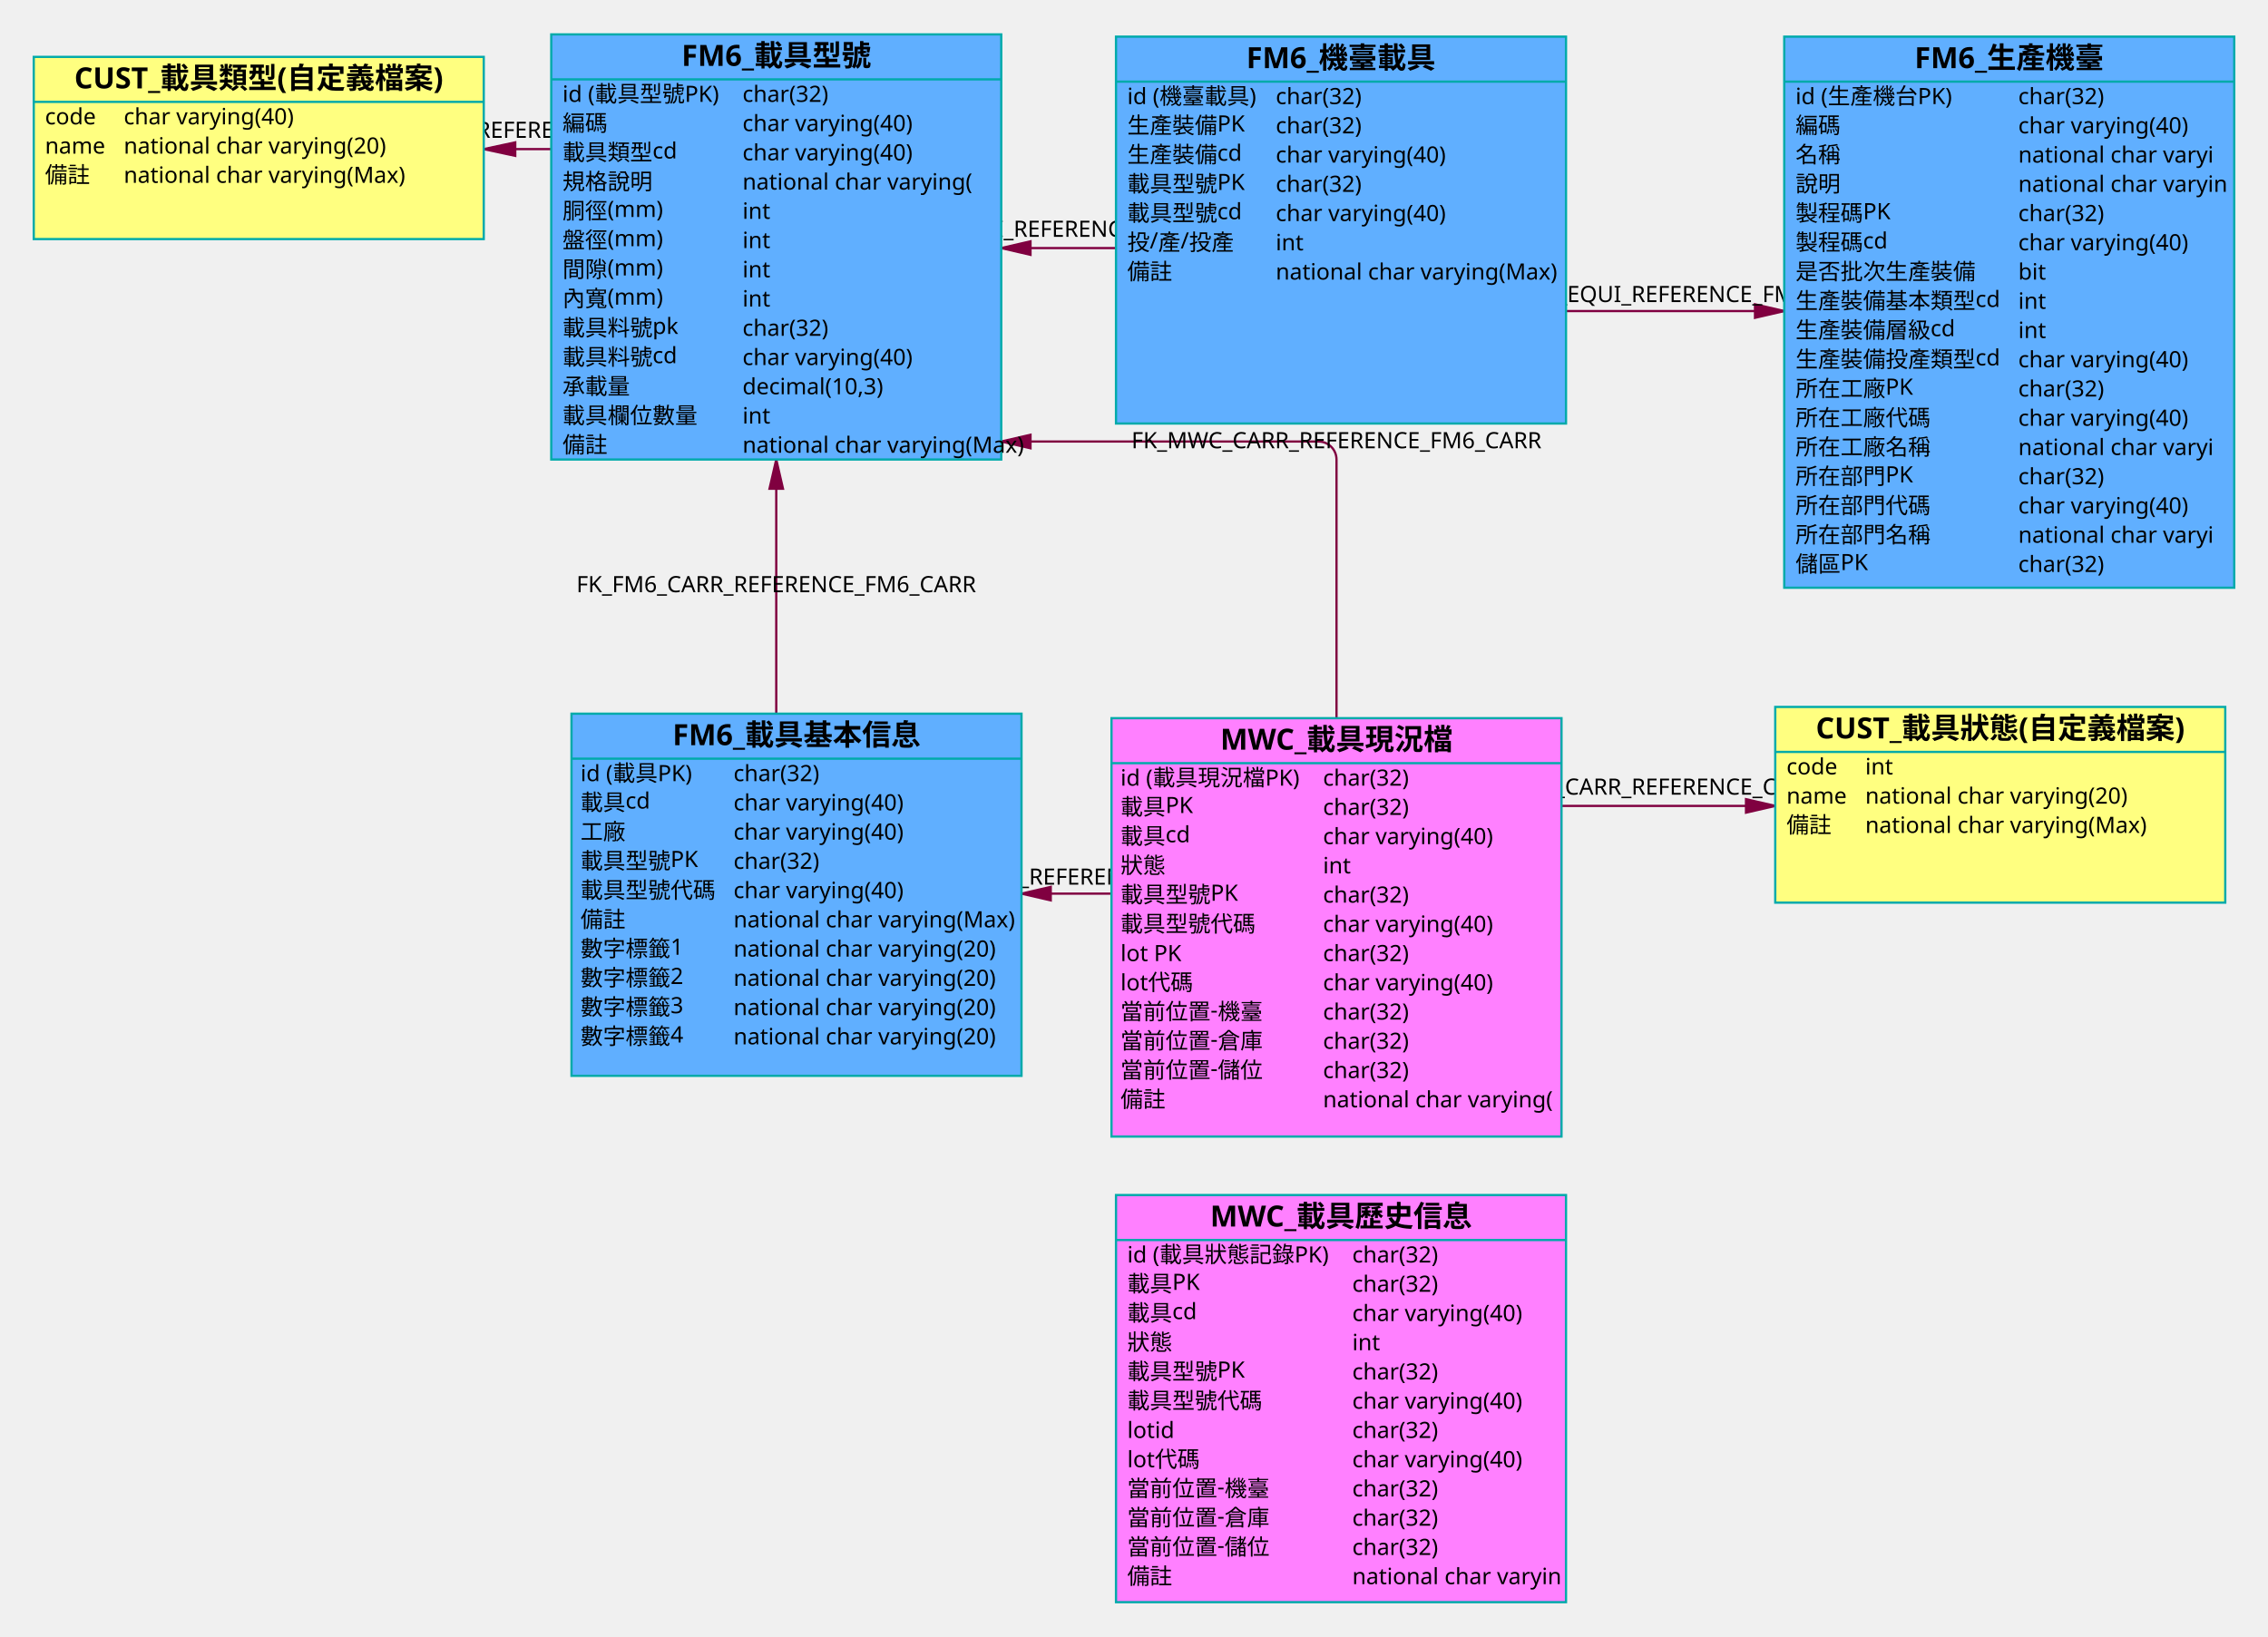
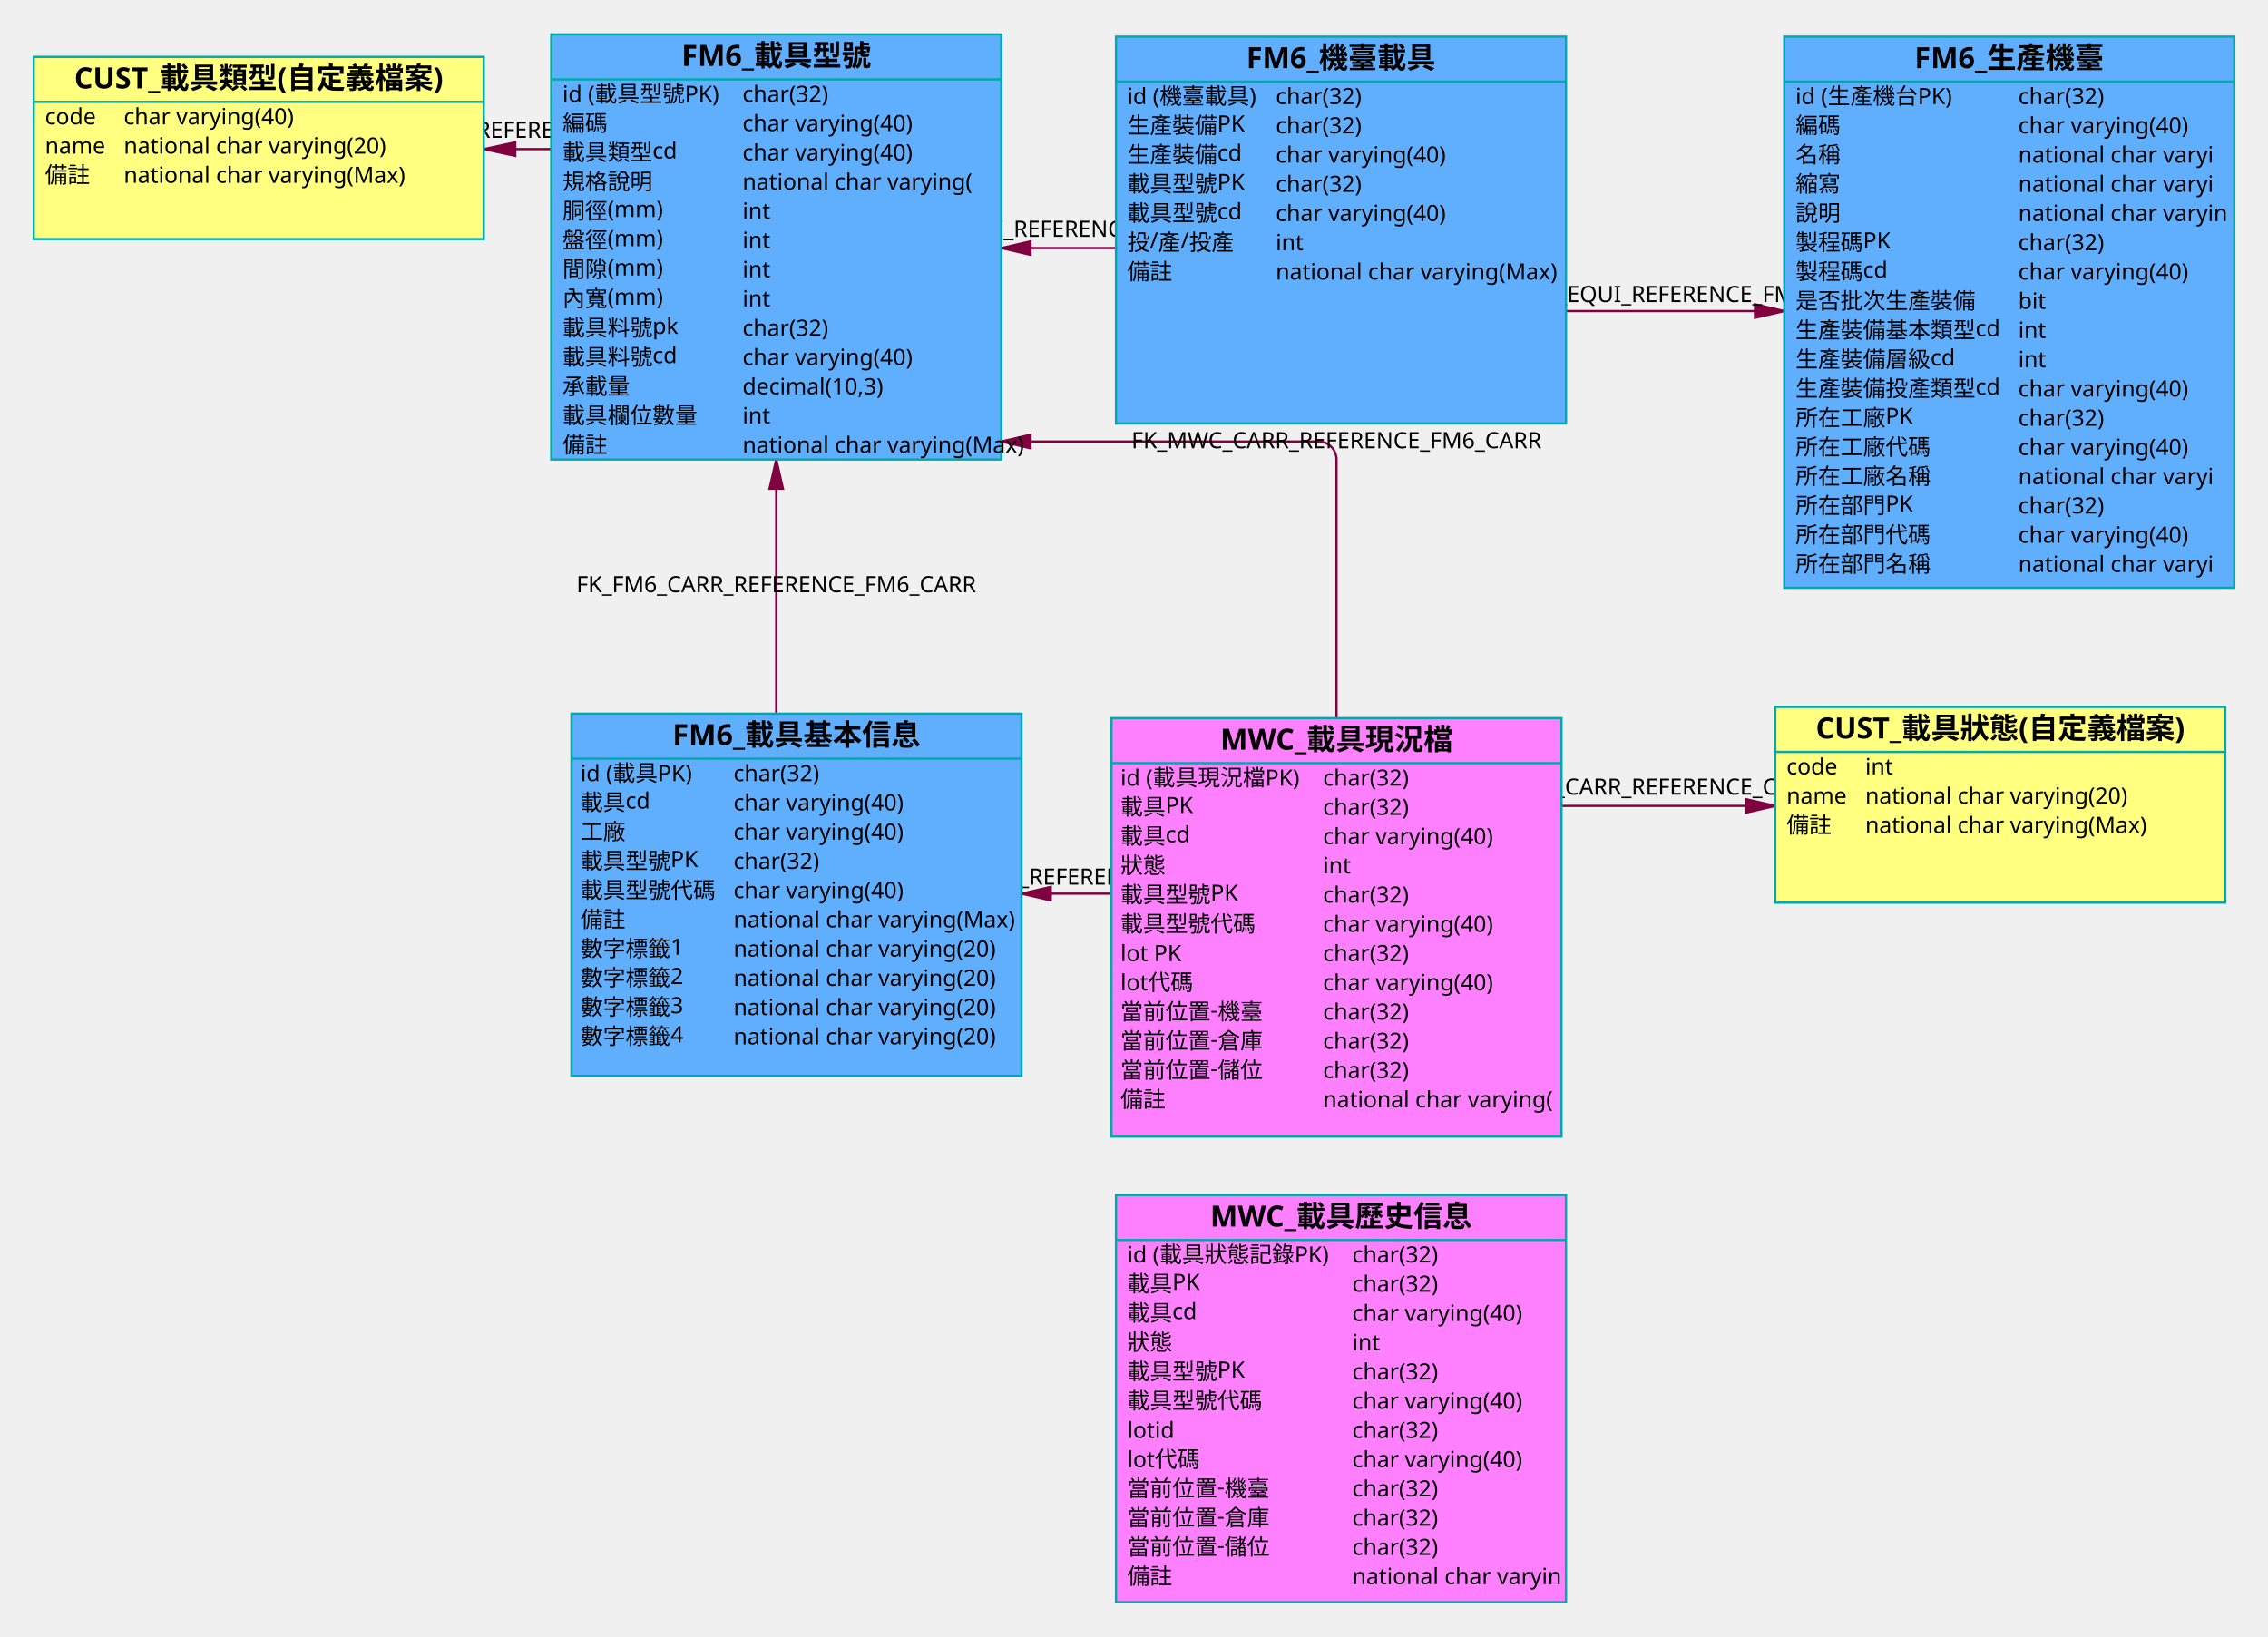
<svg xmlns="http://www.w3.org/2000/svg" xmlns:xlink="http://www.w3.org/1999/xlink" width="266mm" height="192mm" version="1.1" viewBox="0 0 1008 727">
  <a target="_parent" xlink:href="Fact66.htm#53">
    <polyline fill="none" points="245,66 215,66" stroke="#800040" stroke-width="1" />
    <polygon fill="#800040" points="215,66 229,63 229,69" stroke="#800040" stroke-width="1" stroke-linejoin="miter" />
    <text x="230" y="61" fill="#000000" font-size="10" font-family="'Arial Unicode MS','新宋體'" text-anchor="middle">FK_FM6_CARR_REFERENCE_CUST_CAR</text>
  </a>
  <a target="_parent" xlink:href="Fact69.htm#71">
    <polyline fill="none" points="494,397 454,397" stroke="#800040" stroke-width="1" />
    <polygon fill="#800040" points="454,397 467,394 467,400" stroke="#800040" stroke-width="1" stroke-linejoin="miter" />
    <text x="474" y="393" fill="#000000" font-size="10" font-family="'Arial Unicode MS','新宋體'" text-anchor="middle">FK_MWC_CARR_REFERENCE_FM6_CARR</text>
  </a>
  <a target="_parent" xlink:href="Fact81.htm#143">
    <polyline fill="none" points="694,358 789,358" stroke="#800040" stroke-width="1" />
    <polygon fill="#800040" points="789,358 776,361 776,355" stroke="#800040" stroke-width="1" stroke-linejoin="miter" />
    <text x="741" y="353" fill="#000000" font-size="10" font-family="'Arial Unicode MS','新宋體'" text-anchor="middle">FK_MWC_CARR_REFERENCE_CUST_CAR</text>
  </a>
  <a target="_parent" xlink:href="Fact72.htm#89">
    <polyline fill="none" points="496,110 445,110" stroke="#800040" stroke-width="1" />
    <polygon fill="#800040" points="445,110 458,107 458,113" stroke="#800040" stroke-width="1" stroke-linejoin="miter" />
    <text x="470" y="105" fill="#000000" font-size="10" font-family="'Arial Unicode MS','新宋體'" text-anchor="middle">FK_FM6_EQUI_REFERENCE_FM6_CARR</text>
  </a>
  <a target="_parent" xlink:href="Fact73.htm#95">
    <polyline fill="none" points="696,138 793,138" stroke="#800040" stroke-width="1" />
    <polygon fill="#800040" points="793,138 780,141 780,135" stroke="#800040" stroke-width="1" stroke-linejoin="miter" />
    <text x="744" y="134" fill="#000000" font-size="10" font-family="'Arial Unicode MS','新宋體'" text-anchor="middle">FK_FM6_EQUI_REFERENCE_FM6_EQUI</text>
  </a>
  <a target="_parent" xlink:href="Fact67.htm#59">
    <polyline fill="none" points="345,317 345,204" stroke="#800040" stroke-width="1" />
    <polygon fill="#800040" points="345,204 348,217 342,217" stroke="#800040" stroke-width="1" stroke-linejoin="miter" />
    <text x="345" y="263" fill="#000000" font-size="10" font-family="'Arial Unicode MS','新宋體'" text-anchor="middle">FK_FM6_CARR_REFERENCE_FM6_CARR</text>
  </a>
  <a target="_parent" xlink:href="Fact80.htm#137">
    <path d="M594,319 L594,204 A8,8 0 0,0 586,196 L445,196" fill="none" stroke="#800040" stroke-width="1" />
    <polygon fill="#800040" points="445,196 458,193 458,199" stroke="#800040" stroke-width="1" stroke-linejoin="miter" />
    <text x="594" y="199" fill="#000000" font-size="10" font-family="'Arial Unicode MS','新宋體'" text-anchor="middle">FK_MWC_CARR_REFERENCE_FM6_CARR</text>
  </a>
  <a target="_parent" xlink:href="Fact28.htm#399">
    <rect x="15" y="25" fill="#ffffff" width="0" height="0" stroke="none" stroke-width="0" />
    <rect x="15" y="25" fill="#ffff80" width="200" height="81" stroke="#00aaaa" stroke-width="1" />
    <text x="115" y="39" fill="#000000" font-size="13" font-family="'Arial Unicode MS','微軟雅黑'" font-weight="bold" text-anchor="middle">CUST_載具類型(自定義檔案)</text>
    <line x1="15" x2="215" y1="45" y2="45" stroke="#00aaaa" stroke-width="1" />
    <text x="20" y="55" fill="#000000" font-size="10" font-family="'Arial Unicode MS','微軟雅黑'" text-anchor="start">code</text>
    <text x="20" y="68" fill="#000000" font-size="10" font-family="'Arial Unicode MS','微軟雅黑'" text-anchor="start">name</text>
    <text x="20" y="81" fill="#000000" font-size="10" font-family="'Arial Unicode MS','微軟雅黑'" text-anchor="start">備註</text>
    <text x="55" y="55" fill="#000000" font-size="10" font-family="'Arial Unicode MS','微軟雅黑'" text-anchor="start">char varying(40)</text>
    <text x="55" y="68" fill="#000000" font-size="10" font-family="'Arial Unicode MS','微軟雅黑'" text-anchor="start">national char varying(20)</text>
    <text x="55" y="81" fill="#000000" font-size="10" font-family="'Arial Unicode MS','微軟雅黑'" text-anchor="start">national char varying(Max)</text>
  </a>
-   <a target="_parent" xlink:href="Fact45.htm#1540">
+   <a target="_parent" xlink:href="Fact45.htm#1546">
    <rect x="245" y="15" fill="#ffffff" width="0" height="0" stroke="none" stroke-width="0" />
    <rect x="245" y="15" fill="#60afff" width="200" height="189" stroke="#00aaaa" stroke-width="1" />
    <text x="345" y="29" fill="#000000" font-size="13" font-family="'Arial Unicode MS','微軟雅黑'" font-weight="bold" text-anchor="middle">FM6_載具型號</text>
    <line x1="245" x2="445" y1="35" y2="35" stroke="#00aaaa" stroke-width="1" />
    <text x="250" y="45" fill="#000000" font-size="10" font-family="'Arial Unicode MS','微軟雅黑'" text-anchor="start">id (載具型號PK)</text>
    <text x="250" y="58" fill="#000000" font-size="10" font-family="'Arial Unicode MS','微軟雅黑'" text-anchor="start">編碼</text>
    <text x="250" y="71" fill="#000000" font-size="10" font-family="'Arial Unicode MS','微軟雅黑'" text-anchor="start">載具類型cd</text>
    <text x="250" y="84" fill="#000000" font-size="10" font-family="'Arial Unicode MS','微軟雅黑'" text-anchor="start">規格說明</text>
    <text x="250" y="97" fill="#000000" font-size="10" font-family="'Arial Unicode MS','微軟雅黑'" text-anchor="start">胴徑(mm)</text>
    <text x="250" y="110" fill="#000000" font-size="10" font-family="'Arial Unicode MS','微軟雅黑'" text-anchor="start">盤徑(mm)</text>
    <text x="250" y="123" fill="#000000" font-size="10" font-family="'Arial Unicode MS','微軟雅黑'" text-anchor="start">間隙(mm)</text>
    <text x="250" y="136" fill="#000000" font-size="10" font-family="'Arial Unicode MS','微軟雅黑'" text-anchor="start">內寬(mm)</text>
    <text x="250" y="149" fill="#000000" font-size="10" font-family="'Arial Unicode MS','微軟雅黑'" text-anchor="start">載具料號pk</text>
    <text x="250" y="162" fill="#000000" font-size="10" font-family="'Arial Unicode MS','微軟雅黑'" text-anchor="start">載具料號cd</text>
    <text x="250" y="175" fill="#000000" font-size="10" font-family="'Arial Unicode MS','微軟雅黑'" text-anchor="start">承載量</text>
    <text x="250" y="188" fill="#000000" font-size="10" font-family="'Arial Unicode MS','微軟雅黑'" text-anchor="start">載具欄位數量</text>
    <text x="250" y="201" fill="#000000" font-size="10" font-family="'Arial Unicode MS','微軟雅黑'" text-anchor="start">備註</text>
    <text x="330" y="45" fill="#000000" font-size="10" font-family="'Arial Unicode MS','微軟雅黑'" text-anchor="start">char(32)</text>
    <text x="330" y="58" fill="#000000" font-size="10" font-family="'Arial Unicode MS','微軟雅黑'" text-anchor="start">char varying(40)</text>
    <text x="330" y="71" fill="#000000" font-size="10" font-family="'Arial Unicode MS','微軟雅黑'" text-anchor="start">char varying(40)</text>
    <text x="330" y="84" fill="#000000" font-size="10" font-family="'Arial Unicode MS','微軟雅黑'" text-anchor="start">national char varying(</text>
    <text x="330" y="97" fill="#000000" font-size="10" font-family="'Arial Unicode MS','微軟雅黑'" text-anchor="start">int</text>
    <text x="330" y="110" fill="#000000" font-size="10" font-family="'Arial Unicode MS','微軟雅黑'" text-anchor="start">int</text>
    <text x="330" y="123" fill="#000000" font-size="10" font-family="'Arial Unicode MS','微軟雅黑'" text-anchor="start">int</text>
    <text x="330" y="136" fill="#000000" font-size="10" font-family="'Arial Unicode MS','微軟雅黑'" text-anchor="start">int</text>
    <text x="330" y="149" fill="#000000" font-size="10" font-family="'Arial Unicode MS','微軟雅黑'" text-anchor="start">char(32)</text>
    <text x="330" y="162" fill="#000000" font-size="10" font-family="'Arial Unicode MS','微軟雅黑'" text-anchor="start">char varying(40)</text>
    <text x="330" y="175" fill="#000000" font-size="10" font-family="'Arial Unicode MS','微軟雅黑'" text-anchor="start">decimal(10,3)</text>
    <text x="330" y="188" fill="#000000" font-size="10" font-family="'Arial Unicode MS','微軟雅黑'" text-anchor="start">int</text>
    <text x="330" y="201" fill="#000000" font-size="10" font-family="'Arial Unicode MS','微軟雅黑'" text-anchor="start">national char varying(Max)</text>
  </a>
  <a target="_parent" xlink:href="Fact27.htm#370">
    <rect x="789" y="314" fill="#ffffff" width="0" height="0" stroke="none" stroke-width="0" />
    <rect x="789" y="314" fill="#ffff80" width="200" height="87" stroke="#00aaaa" stroke-width="1" />
    <text x="889" y="328" fill="#000000" font-size="13" font-family="'Arial Unicode MS','微軟雅黑'" font-weight="bold" text-anchor="middle">CUST_載具狀態(自定義檔案)</text>
    <line x1="789" x2="989" y1="334" y2="334" stroke="#00aaaa" stroke-width="1" />
    <text x="794" y="344" fill="#000000" font-size="10" font-family="'Arial Unicode MS','微軟雅黑'" text-anchor="start">code</text>
    <text x="794" y="357" fill="#000000" font-size="10" font-family="'Arial Unicode MS','微軟雅黑'" text-anchor="start">name</text>
    <text x="794" y="370" fill="#000000" font-size="10" font-family="'Arial Unicode MS','微軟雅黑'" text-anchor="start">備註</text>
    <text x="829" y="344" fill="#000000" font-size="10" font-family="'Arial Unicode MS','微軟雅黑'" text-anchor="start">int</text>
    <text x="829" y="357" fill="#000000" font-size="10" font-family="'Arial Unicode MS','微軟雅黑'" text-anchor="start">national char varying(20)</text>
    <text x="829" y="370" fill="#000000" font-size="10" font-family="'Arial Unicode MS','微軟雅黑'" text-anchor="start">national char varying(Max)</text>
  </a>
-   <a target="_parent" xlink:href="Fact46.htm#1638">
+   <a target="_parent" xlink:href="Fact46.htm#1644">
    <rect x="254" y="317" fill="#ffffff" width="0" height="0" stroke="none" stroke-width="0" />
    <rect x="254" y="317" fill="#60afff" width="200" height="161" stroke="#00aaaa" stroke-width="1" />
    <text x="354" y="331" fill="#000000" font-size="13" font-family="'Arial Unicode MS','微軟雅黑'" font-weight="bold" text-anchor="middle">FM6_載具基本信息</text>
    <line x1="254" x2="454" y1="337" y2="337" stroke="#00aaaa" stroke-width="1" />
    <text x="258" y="347" fill="#000000" font-size="10" font-family="'Arial Unicode MS','微軟雅黑'" text-anchor="start">id (載具PK)</text>
    <text x="258" y="360" fill="#000000" font-size="10" font-family="'Arial Unicode MS','微軟雅黑'" text-anchor="start">載具cd</text>
    <text x="258" y="373" fill="#000000" font-size="10" font-family="'Arial Unicode MS','微軟雅黑'" text-anchor="start">工廠</text>
    <text x="258" y="386" fill="#000000" font-size="10" font-family="'Arial Unicode MS','微軟雅黑'" text-anchor="start">載具型號PK</text>
    <text x="258" y="399" fill="#000000" font-size="10" font-family="'Arial Unicode MS','微軟雅黑'" text-anchor="start">載具型號代碼</text>
    <text x="258" y="412" fill="#000000" font-size="10" font-family="'Arial Unicode MS','微軟雅黑'" text-anchor="start">備註</text>
    <text x="258" y="425" fill="#000000" font-size="10" font-family="'Arial Unicode MS','微軟雅黑'" text-anchor="start">數字標籤1</text>
    <text x="258" y="438" fill="#000000" font-size="10" font-family="'Arial Unicode MS','微軟雅黑'" text-anchor="start">數字標籤2</text>
    <text x="258" y="451" fill="#000000" font-size="10" font-family="'Arial Unicode MS','微軟雅黑'" text-anchor="start">數字標籤3</text>
    <text x="258" y="464" fill="#000000" font-size="10" font-family="'Arial Unicode MS','微軟雅黑'" text-anchor="start">數字標籤4</text>
    <text x="326" y="347" fill="#000000" font-size="10" font-family="'Arial Unicode MS','微軟雅黑'" text-anchor="start">char(32)</text>
    <text x="326" y="360" fill="#000000" font-size="10" font-family="'Arial Unicode MS','微軟雅黑'" text-anchor="start">char varying(40)</text>
    <text x="326" y="373" fill="#000000" font-size="10" font-family="'Arial Unicode MS','微軟雅黑'" text-anchor="start">char varying(40)</text>
    <text x="326" y="386" fill="#000000" font-size="10" font-family="'Arial Unicode MS','微軟雅黑'" text-anchor="start">char(32)</text>
    <text x="326" y="399" fill="#000000" font-size="10" font-family="'Arial Unicode MS','微軟雅黑'" text-anchor="start">char varying(40)</text>
    <text x="326" y="412" fill="#000000" font-size="10" font-family="'Arial Unicode MS','微軟雅黑'" text-anchor="start">national char varying(Max)</text>
    <text x="326" y="425" fill="#000000" font-size="10" font-family="'Arial Unicode MS','微軟雅黑'" text-anchor="start">national char varying(20)</text>
    <text x="326" y="438" fill="#000000" font-size="10" font-family="'Arial Unicode MS','微軟雅黑'" text-anchor="start">national char varying(20)</text>
    <text x="326" y="451" fill="#000000" font-size="10" font-family="'Arial Unicode MS','微軟雅黑'" text-anchor="start">national char varying(20)</text>
    <text x="326" y="464" fill="#000000" font-size="10" font-family="'Arial Unicode MS','微軟雅黑'" text-anchor="start">national char varying(20)</text>
  </a>
-   <a target="_parent" xlink:href="Fact57.htm#2604">
+   <a target="_parent" xlink:href="Fact57.htm#2610">
    <rect x="494" y="319" fill="#ffffff" width="0" height="0" stroke="none" stroke-width="0" />
    <rect x="494" y="319" fill="#ff80ff" width="200" height="186" stroke="#00aaaa" stroke-width="1" />
    <text x="594" y="333" fill="#000000" font-size="13" font-family="'Arial Unicode MS','微軟雅黑'" font-weight="bold" text-anchor="middle">MWC_載具現況檔</text>
    <line x1="494" x2="694" y1="339" y2="339" stroke="#00aaaa" stroke-width="1" />
    <text x="498" y="349" fill="#000000" font-size="10" font-family="'Arial Unicode MS','微軟雅黑'" text-anchor="start">id (載具現況檔PK)</text>
    <text x="498" y="362" fill="#000000" font-size="10" font-family="'Arial Unicode MS','微軟雅黑'" text-anchor="start">載具PK</text>
    <text x="498" y="375" fill="#000000" font-size="10" font-family="'Arial Unicode MS','微軟雅黑'" text-anchor="start">載具cd</text>
    <text x="498" y="388" fill="#000000" font-size="10" font-family="'Arial Unicode MS','微軟雅黑'" text-anchor="start">狀態</text>
    <text x="498" y="401" fill="#000000" font-size="10" font-family="'Arial Unicode MS','微軟雅黑'" text-anchor="start">載具型號PK</text>
    <text x="498" y="414" fill="#000000" font-size="10" font-family="'Arial Unicode MS','微軟雅黑'" text-anchor="start">載具型號代碼</text>
    <text x="498" y="427" fill="#000000" font-size="10" font-family="'Arial Unicode MS','微軟雅黑'" text-anchor="start">lot PK</text>
    <text x="498" y="440" fill="#000000" font-size="10" font-family="'Arial Unicode MS','微軟雅黑'" text-anchor="start">lot代碼</text>
    <text x="498" y="453" fill="#000000" font-size="10" font-family="'Arial Unicode MS','微軟雅黑'" text-anchor="start">當前位置-機臺</text>
    <text x="498" y="466" fill="#000000" font-size="10" font-family="'Arial Unicode MS','微軟雅黑'" text-anchor="start">當前位置-倉庫</text>
    <text x="498" y="479" fill="#000000" font-size="10" font-family="'Arial Unicode MS','微軟雅黑'" text-anchor="start">當前位置-儲位</text>
    <text x="498" y="492" fill="#000000" font-size="10" font-family="'Arial Unicode MS','微軟雅黑'" text-anchor="start">備註</text>
    <text x="588" y="349" fill="#000000" font-size="10" font-family="'Arial Unicode MS','微軟雅黑'" text-anchor="start">char(32)</text>
    <text x="588" y="362" fill="#000000" font-size="10" font-family="'Arial Unicode MS','微軟雅黑'" text-anchor="start">char(32)</text>
    <text x="588" y="375" fill="#000000" font-size="10" font-family="'Arial Unicode MS','微軟雅黑'" text-anchor="start">char varying(40)</text>
    <text x="588" y="388" fill="#000000" font-size="10" font-family="'Arial Unicode MS','微軟雅黑'" text-anchor="start">int</text>
    <text x="588" y="401" fill="#000000" font-size="10" font-family="'Arial Unicode MS','微軟雅黑'" text-anchor="start">char(32)</text>
    <text x="588" y="414" fill="#000000" font-size="10" font-family="'Arial Unicode MS','微軟雅黑'" text-anchor="start">char varying(40)</text>
    <text x="588" y="427" fill="#000000" font-size="10" font-family="'Arial Unicode MS','微軟雅黑'" text-anchor="start">char(32)</text>
    <text x="588" y="440" fill="#000000" font-size="10" font-family="'Arial Unicode MS','微軟雅黑'" text-anchor="start">char varying(40)</text>
    <text x="588" y="453" fill="#000000" font-size="10" font-family="'Arial Unicode MS','微軟雅黑'" text-anchor="start">char(32)</text>
    <text x="588" y="466" fill="#000000" font-size="10" font-family="'Arial Unicode MS','微軟雅黑'" text-anchor="start">char(32)</text>
    <text x="588" y="479" fill="#000000" font-size="10" font-family="'Arial Unicode MS','微軟雅黑'" text-anchor="start">char(32)</text>
    <text x="588" y="492" fill="#000000" font-size="10" font-family="'Arial Unicode MS','微軟雅黑'" text-anchor="start">national char varying(</text>
  </a>
-   <a target="_parent" xlink:href="Fact56.htm#2517">
+   <a target="_parent" xlink:href="Fact56.htm#2523">
    <rect x="496" y="531" fill="#ffffff" width="0" height="0" stroke="none" stroke-width="0" />
    <rect x="496" y="531" fill="#ff80ff" width="200" height="181" stroke="#00aaaa" stroke-width="1" />
    <text x="596" y="545" fill="#000000" font-size="13" font-family="'Arial Unicode MS','微軟雅黑'" font-weight="bold" text-anchor="middle">MWC_載具歷史信息</text>
    <line x1="496" x2="696" y1="551" y2="551" stroke="#00aaaa" stroke-width="1" />
    <text x="501" y="561" fill="#000000" font-size="10" font-family="'Arial Unicode MS','微軟雅黑'" text-anchor="start">id (載具狀態記錄PK)</text>
    <text x="501" y="574" fill="#000000" font-size="10" font-family="'Arial Unicode MS','微軟雅黑'" text-anchor="start">載具PK</text>
    <text x="501" y="587" fill="#000000" font-size="10" font-family="'Arial Unicode MS','微軟雅黑'" text-anchor="start">載具cd</text>
    <text x="501" y="600" fill="#000000" font-size="10" font-family="'Arial Unicode MS','微軟雅黑'" text-anchor="start">狀態</text>
    <text x="501" y="613" fill="#000000" font-size="10" font-family="'Arial Unicode MS','微軟雅黑'" text-anchor="start">載具型號PK</text>
    <text x="501" y="626" fill="#000000" font-size="10" font-family="'Arial Unicode MS','微軟雅黑'" text-anchor="start">載具型號代碼</text>
    <text x="501" y="639" fill="#000000" font-size="10" font-family="'Arial Unicode MS','微軟雅黑'" text-anchor="start">lotid</text>
    <text x="501" y="652" fill="#000000" font-size="10" font-family="'Arial Unicode MS','微軟雅黑'" text-anchor="start">lot代碼</text>
    <text x="501" y="665" fill="#000000" font-size="10" font-family="'Arial Unicode MS','微軟雅黑'" text-anchor="start">當前位置-機臺</text>
    <text x="501" y="678" fill="#000000" font-size="10" font-family="'Arial Unicode MS','微軟雅黑'" text-anchor="start">當前位置-倉庫</text>
    <text x="501" y="691" fill="#000000" font-size="10" font-family="'Arial Unicode MS','微軟雅黑'" text-anchor="start">當前位置-儲位</text>
    <text x="501" y="704" fill="#000000" font-size="10" font-family="'Arial Unicode MS','微軟雅黑'" text-anchor="start">備註</text>
    <text x="601" y="561" fill="#000000" font-size="10" font-family="'Arial Unicode MS','微軟雅黑'" text-anchor="start">char(32)</text>
    <text x="601" y="574" fill="#000000" font-size="10" font-family="'Arial Unicode MS','微軟雅黑'" text-anchor="start">char(32)</text>
    <text x="601" y="587" fill="#000000" font-size="10" font-family="'Arial Unicode MS','微軟雅黑'" text-anchor="start">char varying(40)</text>
    <text x="601" y="600" fill="#000000" font-size="10" font-family="'Arial Unicode MS','微軟雅黑'" text-anchor="start">int</text>
    <text x="601" y="613" fill="#000000" font-size="10" font-family="'Arial Unicode MS','微軟雅黑'" text-anchor="start">char(32)</text>
    <text x="601" y="626" fill="#000000" font-size="10" font-family="'Arial Unicode MS','微軟雅黑'" text-anchor="start">char varying(40)</text>
    <text x="601" y="639" fill="#000000" font-size="10" font-family="'Arial Unicode MS','微軟雅黑'" text-anchor="start">char(32)</text>
    <text x="601" y="652" fill="#000000" font-size="10" font-family="'Arial Unicode MS','微軟雅黑'" text-anchor="start">char varying(40)</text>
    <text x="601" y="665" fill="#000000" font-size="10" font-family="'Arial Unicode MS','微軟雅黑'" text-anchor="start">char(32)</text>
    <text x="601" y="678" fill="#000000" font-size="10" font-family="'Arial Unicode MS','微軟雅黑'" text-anchor="start">char(32)</text>
    <text x="601" y="691" fill="#000000" font-size="10" font-family="'Arial Unicode MS','微軟雅黑'" text-anchor="start">char(32)</text>
    <text x="601" y="704" fill="#000000" font-size="10" font-family="'Arial Unicode MS','微軟雅黑'" text-anchor="start">national char varyin</text>
  </a>
  <a target="_parent" xlink:href="Fact41.htm#1219">
    <rect x="793" y="16" fill="#ffffff" width="0" height="0" stroke="none" stroke-width="0" />
    <rect x="793" y="16" fill="#60afff" width="200" height="245" stroke="#00aaaa" stroke-width="1" />
    <text x="893" y="30" fill="#000000" font-size="13" font-family="'Arial Unicode MS','微軟雅黑'" font-weight="bold" text-anchor="middle">FM6_生產機臺</text>
    <line x1="793" x2="993" y1="36" y2="36" stroke="#00aaaa" stroke-width="1" />
    <text x="798" y="46" fill="#000000" font-size="10" font-family="'Arial Unicode MS','微軟雅黑'" text-anchor="start">id (生產機台PK)</text>
    <text x="798" y="59" fill="#000000" font-size="10" font-family="'Arial Unicode MS','微軟雅黑'" text-anchor="start">編碼</text>
    <text x="798" y="72" fill="#000000" font-size="10" font-family="'Arial Unicode MS','微軟雅黑'" text-anchor="start">名稱</text>
-     <text x="798" y="85" fill="#000000" font-size="10" font-family="'Arial Unicode MS','微軟雅黑'" text-anchor="start">說明</text>
-     <text x="798" y="98" fill="#000000" font-size="10" font-family="'Arial Unicode MS','微軟雅黑'" text-anchor="start">製程碼PK</text>
-     <text x="798" y="111" fill="#000000" font-size="10" font-family="'Arial Unicode MS','微軟雅黑'" text-anchor="start">製程碼cd</text>
-     <text x="798" y="124" fill="#000000" font-size="10" font-family="'Arial Unicode MS','微軟雅黑'" text-anchor="start">是否批次生產裝備</text>
-     <text x="798" y="137" fill="#000000" font-size="10" font-family="'Arial Unicode MS','微軟雅黑'" text-anchor="start">生產裝備基本類型cd</text>
-     <text x="798" y="150" fill="#000000" font-size="10" font-family="'Arial Unicode MS','微軟雅黑'" text-anchor="start">生產裝備層級cd</text>
-     <text x="798" y="163" fill="#000000" font-size="10" font-family="'Arial Unicode MS','微軟雅黑'" text-anchor="start">生產裝備投產類型cd</text>
-     <text x="798" y="176" fill="#000000" font-size="10" font-family="'Arial Unicode MS','微軟雅黑'" text-anchor="start">所在工廠PK</text>
-     <text x="798" y="189" fill="#000000" font-size="10" font-family="'Arial Unicode MS','微軟雅黑'" text-anchor="start">所在工廠代碼</text>
-     <text x="798" y="202" fill="#000000" font-size="10" font-family="'Arial Unicode MS','微軟雅黑'" text-anchor="start">所在工廠名稱</text>
-     <text x="798" y="215" fill="#000000" font-size="10" font-family="'Arial Unicode MS','微軟雅黑'" text-anchor="start">所在部門PK</text>
-     <text x="798" y="228" fill="#000000" font-size="10" font-family="'Arial Unicode MS','微軟雅黑'" text-anchor="start">所在部門代碼</text>
-     <text x="798" y="241" fill="#000000" font-size="10" font-family="'Arial Unicode MS','微軟雅黑'" text-anchor="start">所在部門名稱</text>
-     <text x="798" y="254" fill="#000000" font-size="10" font-family="'Arial Unicode MS','微軟雅黑'" text-anchor="start">儲區PK</text>
+     <text x="798" y="85" fill="#000000" font-size="10" font-family="'Arial Unicode MS','微軟雅黑'" text-anchor="start">縮寫</text>
+     <text x="798" y="98" fill="#000000" font-size="10" font-family="'Arial Unicode MS','微軟雅黑'" text-anchor="start">說明</text>
+     <text x="798" y="111" fill="#000000" font-size="10" font-family="'Arial Unicode MS','微軟雅黑'" text-anchor="start">製程碼PK</text>
+     <text x="798" y="124" fill="#000000" font-size="10" font-family="'Arial Unicode MS','微軟雅黑'" text-anchor="start">製程碼cd</text>
+     <text x="798" y="137" fill="#000000" font-size="10" font-family="'Arial Unicode MS','微軟雅黑'" text-anchor="start">是否批次生產裝備</text>
+     <text x="798" y="150" fill="#000000" font-size="10" font-family="'Arial Unicode MS','微軟雅黑'" text-anchor="start">生產裝備基本類型cd</text>
+     <text x="798" y="163" fill="#000000" font-size="10" font-family="'Arial Unicode MS','微軟雅黑'" text-anchor="start">生產裝備層級cd</text>
+     <text x="798" y="176" fill="#000000" font-size="10" font-family="'Arial Unicode MS','微軟雅黑'" text-anchor="start">生產裝備投產類型cd</text>
+     <text x="798" y="189" fill="#000000" font-size="10" font-family="'Arial Unicode MS','微軟雅黑'" text-anchor="start">所在工廠PK</text>
+     <text x="798" y="202" fill="#000000" font-size="10" font-family="'Arial Unicode MS','微軟雅黑'" text-anchor="start">所在工廠代碼</text>
+     <text x="798" y="215" fill="#000000" font-size="10" font-family="'Arial Unicode MS','微軟雅黑'" text-anchor="start">所在工廠名稱</text>
+     <text x="798" y="228" fill="#000000" font-size="10" font-family="'Arial Unicode MS','微軟雅黑'" text-anchor="start">所在部門PK</text>
+     <text x="798" y="241" fill="#000000" font-size="10" font-family="'Arial Unicode MS','微軟雅黑'" text-anchor="start">所在部門代碼</text>
+     <text x="798" y="254" fill="#000000" font-size="10" font-family="'Arial Unicode MS','微軟雅黑'" text-anchor="start">所在部門名稱</text>
    <text x="897" y="46" fill="#000000" font-size="10" font-family="'Arial Unicode MS','微軟雅黑'" text-anchor="start">char(32)</text>
    <text x="897" y="59" fill="#000000" font-size="10" font-family="'Arial Unicode MS','微軟雅黑'" text-anchor="start">char varying(40)</text>
    <text x="897" y="72" fill="#000000" font-size="10" font-family="'Arial Unicode MS','微軟雅黑'" text-anchor="start">national char varyi</text>
-     <text x="897" y="85" fill="#000000" font-size="10" font-family="'Arial Unicode MS','微軟雅黑'" text-anchor="start">national char varyin</text>
-     <text x="897" y="98" fill="#000000" font-size="10" font-family="'Arial Unicode MS','微軟雅黑'" text-anchor="start">char(32)</text>
-     <text x="897" y="111" fill="#000000" font-size="10" font-family="'Arial Unicode MS','微軟雅黑'" text-anchor="start">char varying(40)</text>
-     <text x="897" y="124" fill="#000000" font-size="10" font-family="'Arial Unicode MS','微軟雅黑'" text-anchor="start">bit</text>
-     <text x="897" y="137" fill="#000000" font-size="10" font-family="'Arial Unicode MS','微軟雅黑'" text-anchor="start">int</text>
+     <text x="897" y="85" fill="#000000" font-size="10" font-family="'Arial Unicode MS','微軟雅黑'" text-anchor="start">national char varyi</text>
+     <text x="897" y="98" fill="#000000" font-size="10" font-family="'Arial Unicode MS','微軟雅黑'" text-anchor="start">national char varyin</text>
+     <text x="897" y="111" fill="#000000" font-size="10" font-family="'Arial Unicode MS','微軟雅黑'" text-anchor="start">char(32)</text>
+     <text x="897" y="124" fill="#000000" font-size="10" font-family="'Arial Unicode MS','微軟雅黑'" text-anchor="start">char varying(40)</text>
+     <text x="897" y="137" fill="#000000" font-size="10" font-family="'Arial Unicode MS','微軟雅黑'" text-anchor="start">bit</text>
    <text x="897" y="150" fill="#000000" font-size="10" font-family="'Arial Unicode MS','微軟雅黑'" text-anchor="start">int</text>
-     <text x="897" y="163" fill="#000000" font-size="10" font-family="'Arial Unicode MS','微軟雅黑'" text-anchor="start">char varying(40)</text>
-     <text x="897" y="176" fill="#000000" font-size="10" font-family="'Arial Unicode MS','微軟雅黑'" text-anchor="start">char(32)</text>
-     <text x="897" y="189" fill="#000000" font-size="10" font-family="'Arial Unicode MS','微軟雅黑'" text-anchor="start">char varying(40)</text>
-     <text x="897" y="202" fill="#000000" font-size="10" font-family="'Arial Unicode MS','微軟雅黑'" text-anchor="start">national char varyi</text>
-     <text x="897" y="215" fill="#000000" font-size="10" font-family="'Arial Unicode MS','微軟雅黑'" text-anchor="start">char(32)</text>
-     <text x="897" y="228" fill="#000000" font-size="10" font-family="'Arial Unicode MS','微軟雅黑'" text-anchor="start">char varying(40)</text>
-     <text x="897" y="241" fill="#000000" font-size="10" font-family="'Arial Unicode MS','微軟雅黑'" text-anchor="start">national char varyi</text>
-     <text x="897" y="254" fill="#000000" font-size="10" font-family="'Arial Unicode MS','微軟雅黑'" text-anchor="start">char(32)</text>
+     <text x="897" y="163" fill="#000000" font-size="10" font-family="'Arial Unicode MS','微軟雅黑'" text-anchor="start">int</text>
+     <text x="897" y="176" fill="#000000" font-size="10" font-family="'Arial Unicode MS','微軟雅黑'" text-anchor="start">char varying(40)</text>
+     <text x="897" y="189" fill="#000000" font-size="10" font-family="'Arial Unicode MS','微軟雅黑'" text-anchor="start">char(32)</text>
+     <text x="897" y="202" fill="#000000" font-size="10" font-family="'Arial Unicode MS','微軟雅黑'" text-anchor="start">char varying(40)</text>
+     <text x="897" y="215" fill="#000000" font-size="10" font-family="'Arial Unicode MS','微軟雅黑'" text-anchor="start">national char varyi</text>
+     <text x="897" y="228" fill="#000000" font-size="10" font-family="'Arial Unicode MS','微軟雅黑'" text-anchor="start">char(32)</text>
+     <text x="897" y="241" fill="#000000" font-size="10" font-family="'Arial Unicode MS','微軟雅黑'" text-anchor="start">char varying(40)</text>
+     <text x="897" y="254" fill="#000000" font-size="10" font-family="'Arial Unicode MS','微軟雅黑'" text-anchor="start">national char varyi</text>
  </a>
  <a target="_parent" xlink:href="Fact40.htm#1158">
    <rect x="496" y="16" fill="#ffffff" width="0" height="0" stroke="none" stroke-width="0" />
    <rect x="496" y="16" fill="#60afff" width="200" height="172" stroke="#00aaaa" stroke-width="1" />
    <text x="596" y="30" fill="#000000" font-size="13" font-family="'Arial Unicode MS','微軟雅黑'" font-weight="bold" text-anchor="middle">FM6_機臺載具</text>
    <line x1="496" x2="696" y1="36" y2="36" stroke="#00aaaa" stroke-width="1" />
    <text x="501" y="46" fill="#000000" font-size="10" font-family="'Arial Unicode MS','微軟雅黑'" text-anchor="start">id (機臺載具)</text>
    <text x="501" y="59" fill="#000000" font-size="10" font-family="'Arial Unicode MS','微軟雅黑'" text-anchor="start">生產裝備PK</text>
    <text x="501" y="72" fill="#000000" font-size="10" font-family="'Arial Unicode MS','微軟雅黑'" text-anchor="start">生產裝備cd</text>
    <text x="501" y="85" fill="#000000" font-size="10" font-family="'Arial Unicode MS','微軟雅黑'" text-anchor="start">載具型號PK</text>
    <text x="501" y="98" fill="#000000" font-size="10" font-family="'Arial Unicode MS','微軟雅黑'" text-anchor="start">載具型號cd</text>
    <text x="501" y="111" fill="#000000" font-size="10" font-family="'Arial Unicode MS','微軟雅黑'" text-anchor="start">投/產/投產</text>
    <text x="501" y="124" fill="#000000" font-size="10" font-family="'Arial Unicode MS','微軟雅黑'" text-anchor="start">備註</text>
    <text x="567" y="46" fill="#000000" font-size="10" font-family="'Arial Unicode MS','微軟雅黑'" text-anchor="start">char(32)</text>
    <text x="567" y="59" fill="#000000" font-size="10" font-family="'Arial Unicode MS','微軟雅黑'" text-anchor="start">char(32)</text>
    <text x="567" y="72" fill="#000000" font-size="10" font-family="'Arial Unicode MS','微軟雅黑'" text-anchor="start">char varying(40)</text>
    <text x="567" y="85" fill="#000000" font-size="10" font-family="'Arial Unicode MS','微軟雅黑'" text-anchor="start">char(32)</text>
    <text x="567" y="98" fill="#000000" font-size="10" font-family="'Arial Unicode MS','微軟雅黑'" text-anchor="start">char varying(40)</text>
    <text x="567" y="111" fill="#000000" font-size="10" font-family="'Arial Unicode MS','微軟雅黑'" text-anchor="start">int</text>
    <text x="567" y="124" fill="#000000" font-size="10" font-family="'Arial Unicode MS','微軟雅黑'" text-anchor="start">national char varying(Max)</text>
  </a>
</svg>
